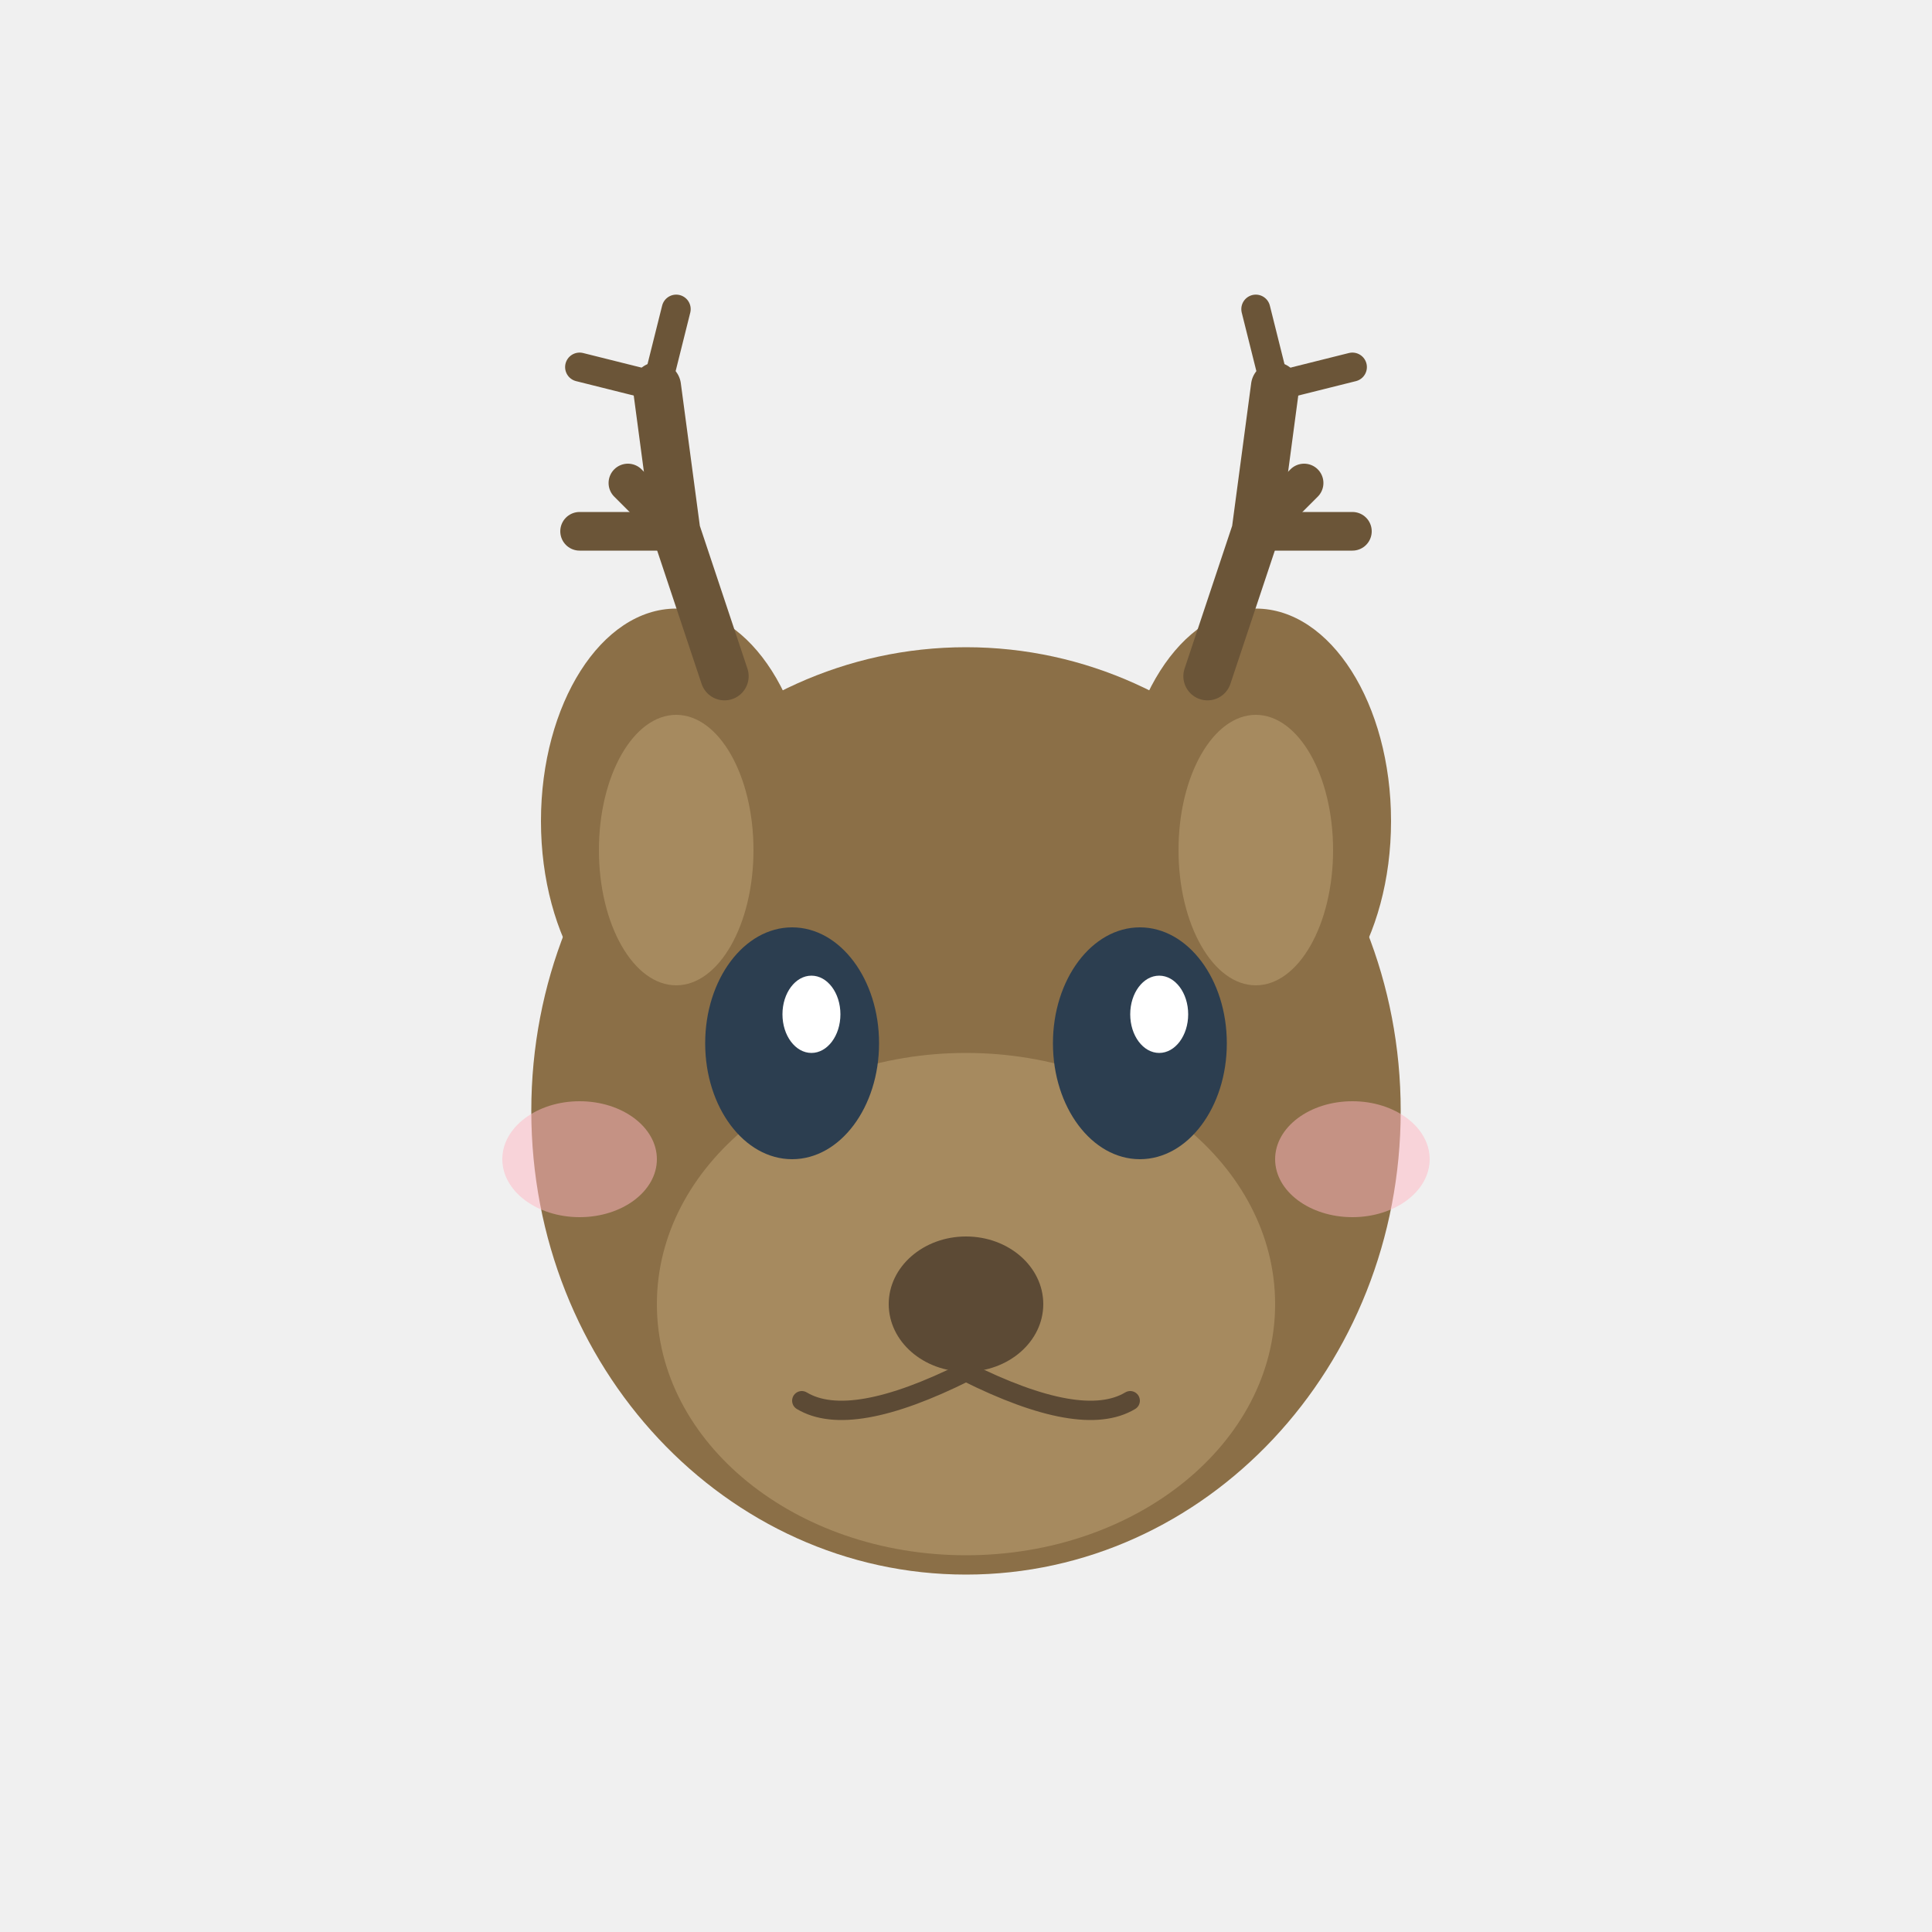
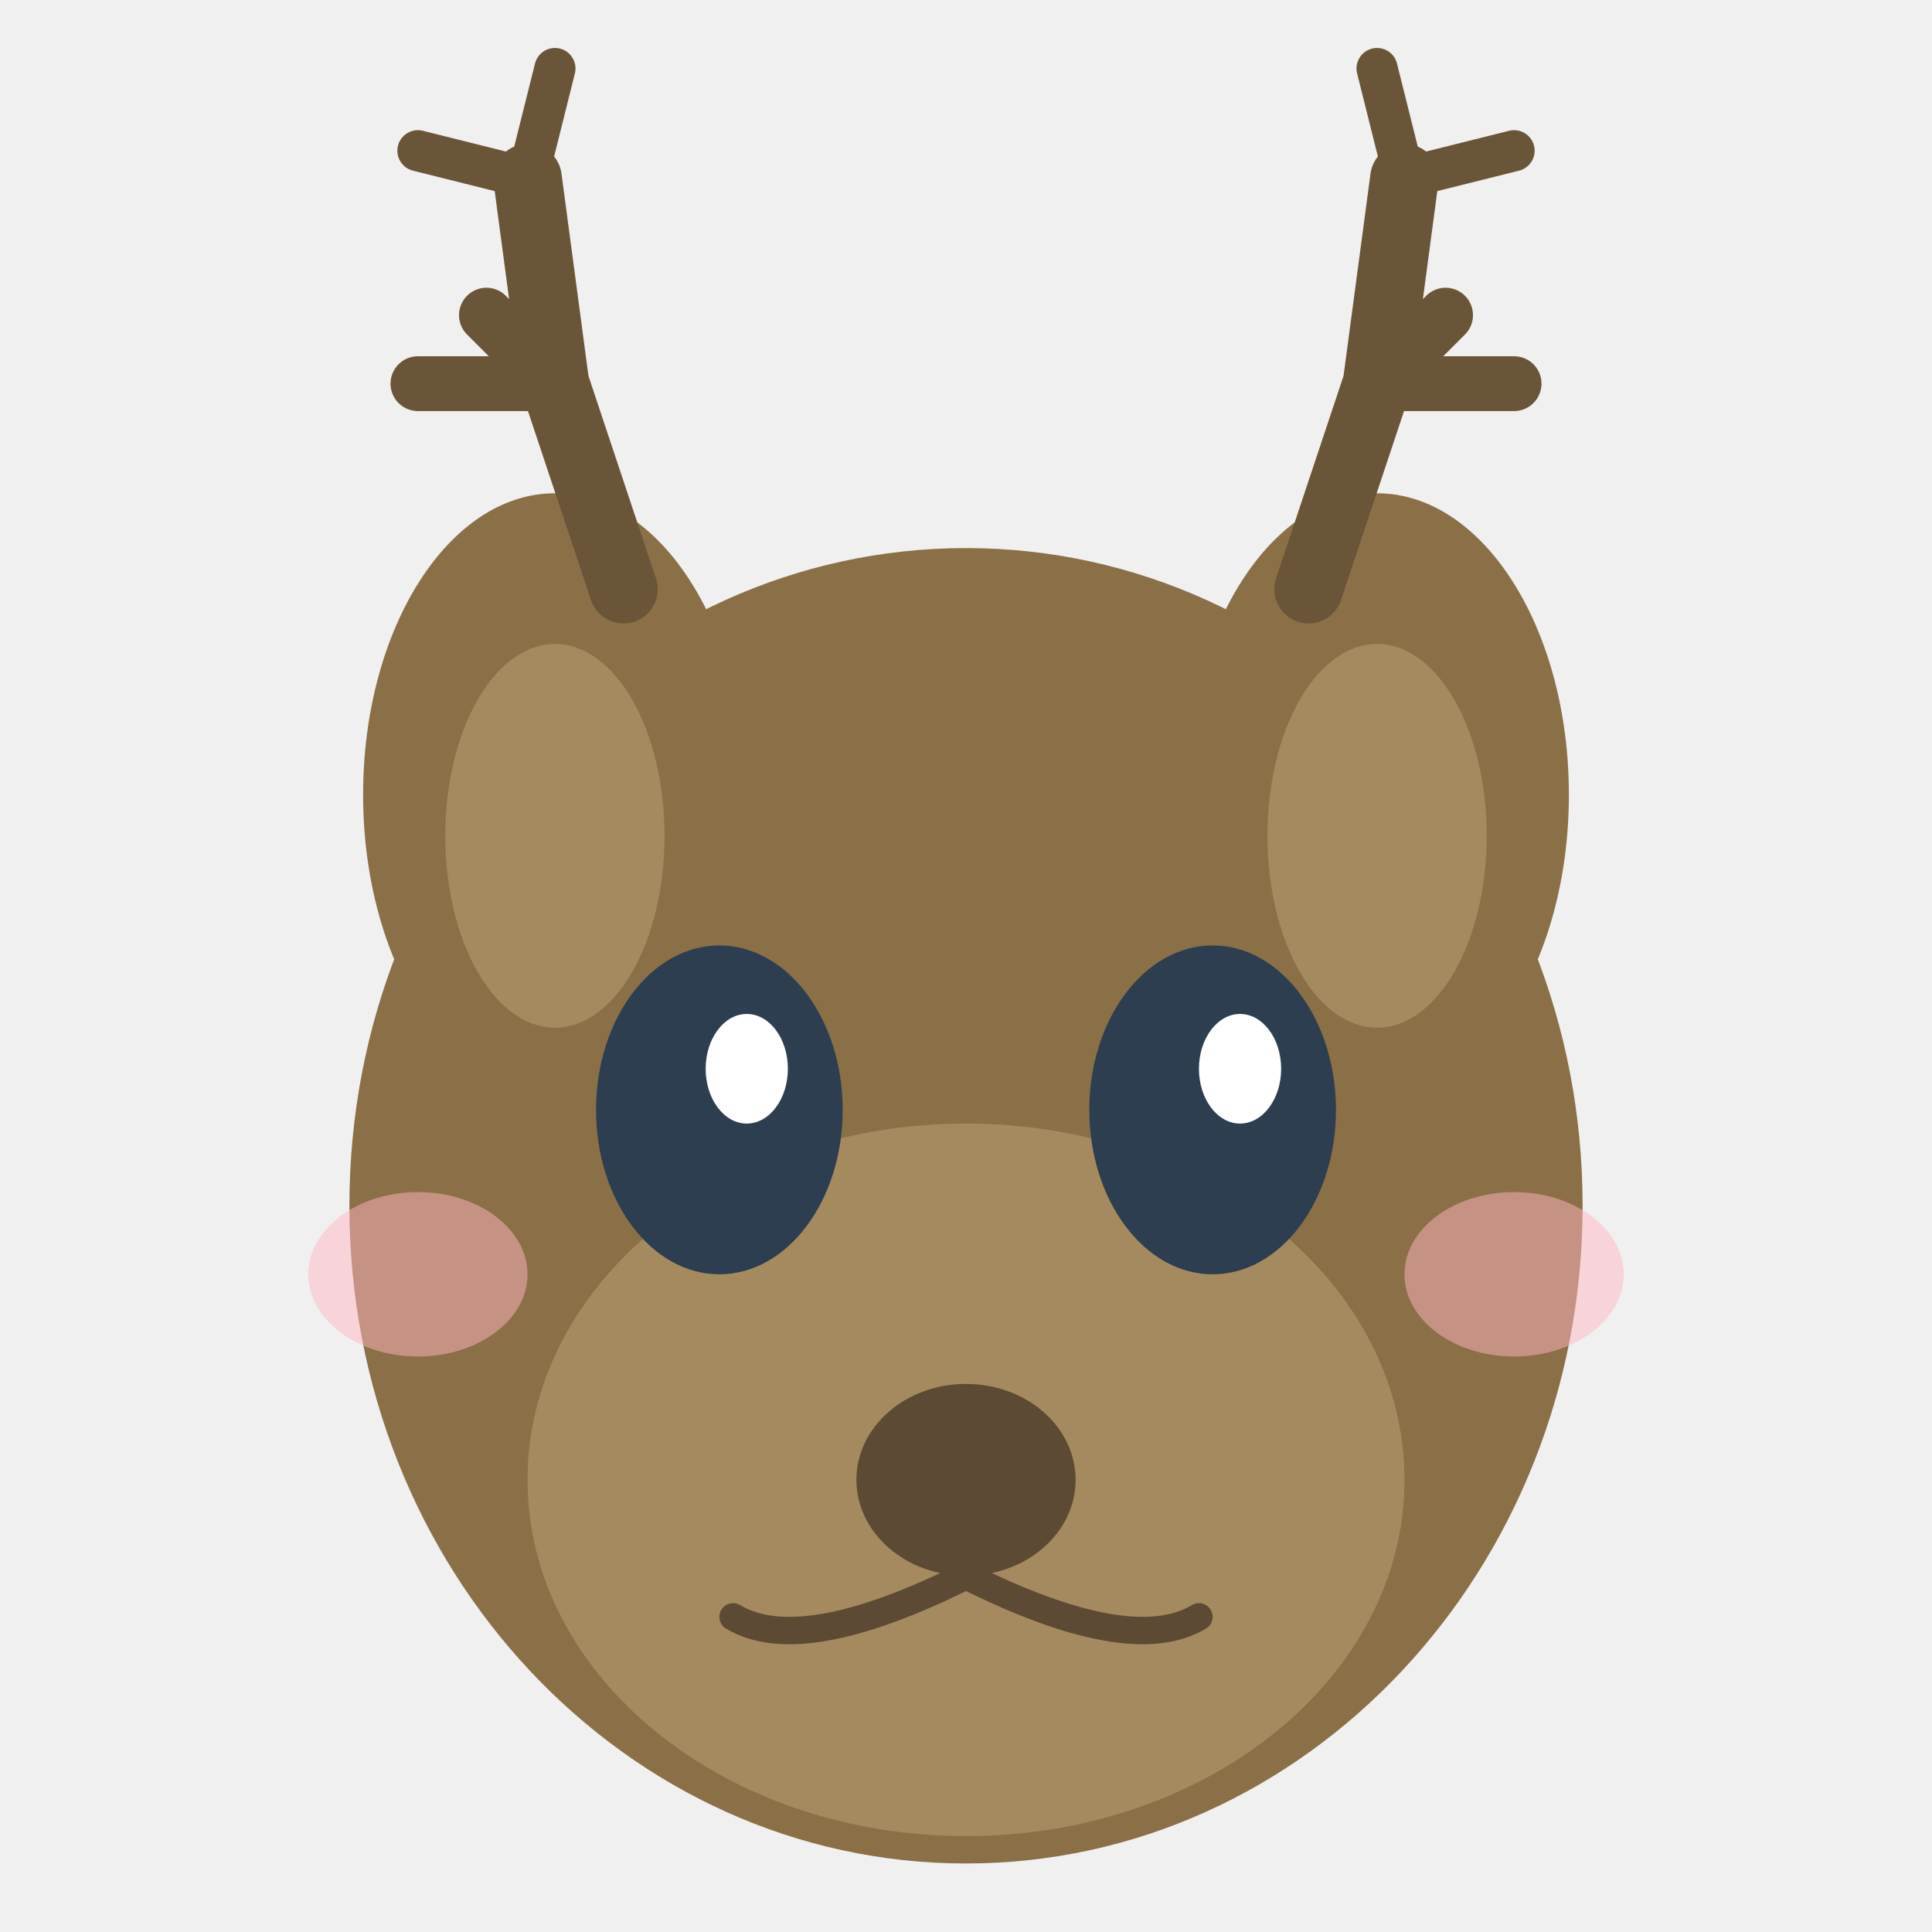
- <svg xmlns="http://www.w3.org/2000/svg" viewBox="0 0 200 200">
+ <svg xmlns="http://www.w3.org/2000/svg" viewBox="29.5 27.0 141.0 141.0">
  <ellipse cx="100" cy="115" rx="45" ry="48" fill="#8B6F47" />
  <ellipse cx="100" cy="135" rx="32" ry="26" fill="#A68A5F" />
  <ellipse cx="70" cy="85" rx="14" ry="22" fill="#8B6F47" />
  <ellipse cx="70" cy="88" rx="8" ry="14" fill="#A68A5F" />
  <ellipse cx="130" cy="85" rx="14" ry="22" fill="#8B6F47" />
  <ellipse cx="130" cy="88" rx="8" ry="14" fill="#A68A5F" />
  <path d="M 75 70 L 70 55 L 68 40" stroke="#6B5538" stroke-width="5" fill="none" stroke-linecap="round" />
  <path d="M 70 55 L 65 50" stroke="#6B5538" stroke-width="4" fill="none" stroke-linecap="round" />
  <path d="M 70 55 L 60 55" stroke="#6B5538" stroke-width="4" fill="none" stroke-linecap="round" />
  <path d="M 68 40 L 60 38" stroke="#6B5538" stroke-width="3" fill="none" stroke-linecap="round" />
  <path d="M 68 40 L 70 32" stroke="#6B5538" stroke-width="3" fill="none" stroke-linecap="round" />
  <path d="M 125 70 L 130 55 L 132 40" stroke="#6B5538" stroke-width="5" fill="none" stroke-linecap="round" />
  <path d="M 130 55 L 135 50" stroke="#6B5538" stroke-width="4" fill="none" stroke-linecap="round" />
  <path d="M 130 55 L 140 55" stroke="#6B5538" stroke-width="4" fill="none" stroke-linecap="round" />
  <path d="M 132 40 L 140 38" stroke="#6B5538" stroke-width="3" fill="none" stroke-linecap="round" />
  <path d="M 132 40 L 130 32" stroke="#6B5538" stroke-width="3" fill="none" stroke-linecap="round" />
  <ellipse cx="82" cy="108" rx="9" ry="12" fill="#2C3E50" />
  <ellipse cx="84" cy="105" rx="3" ry="4" fill="white" />
  <ellipse cx="118" cy="108" rx="9" ry="12" fill="#2C3E50" />
  <ellipse cx="120" cy="105" rx="3" ry="4" fill="white" />
  <ellipse cx="100" cy="135" rx="8" ry="7" fill="#5C4A35" />
  <path d="M 100 142 Q 88 148 83 145" stroke="#5C4A35" stroke-width="2" fill="none" stroke-linecap="round" />
  <path d="M 100 142 Q 112 148 117 145" stroke="#5C4A35" stroke-width="2" fill="none" stroke-linecap="round" />
  <ellipse cx="60" cy="120" rx="8" ry="6" fill="#FFB6C1" opacity="0.5" />
  <ellipse cx="140" cy="120" rx="8" ry="6" fill="#FFB6C1" opacity="0.5" />
</svg>
